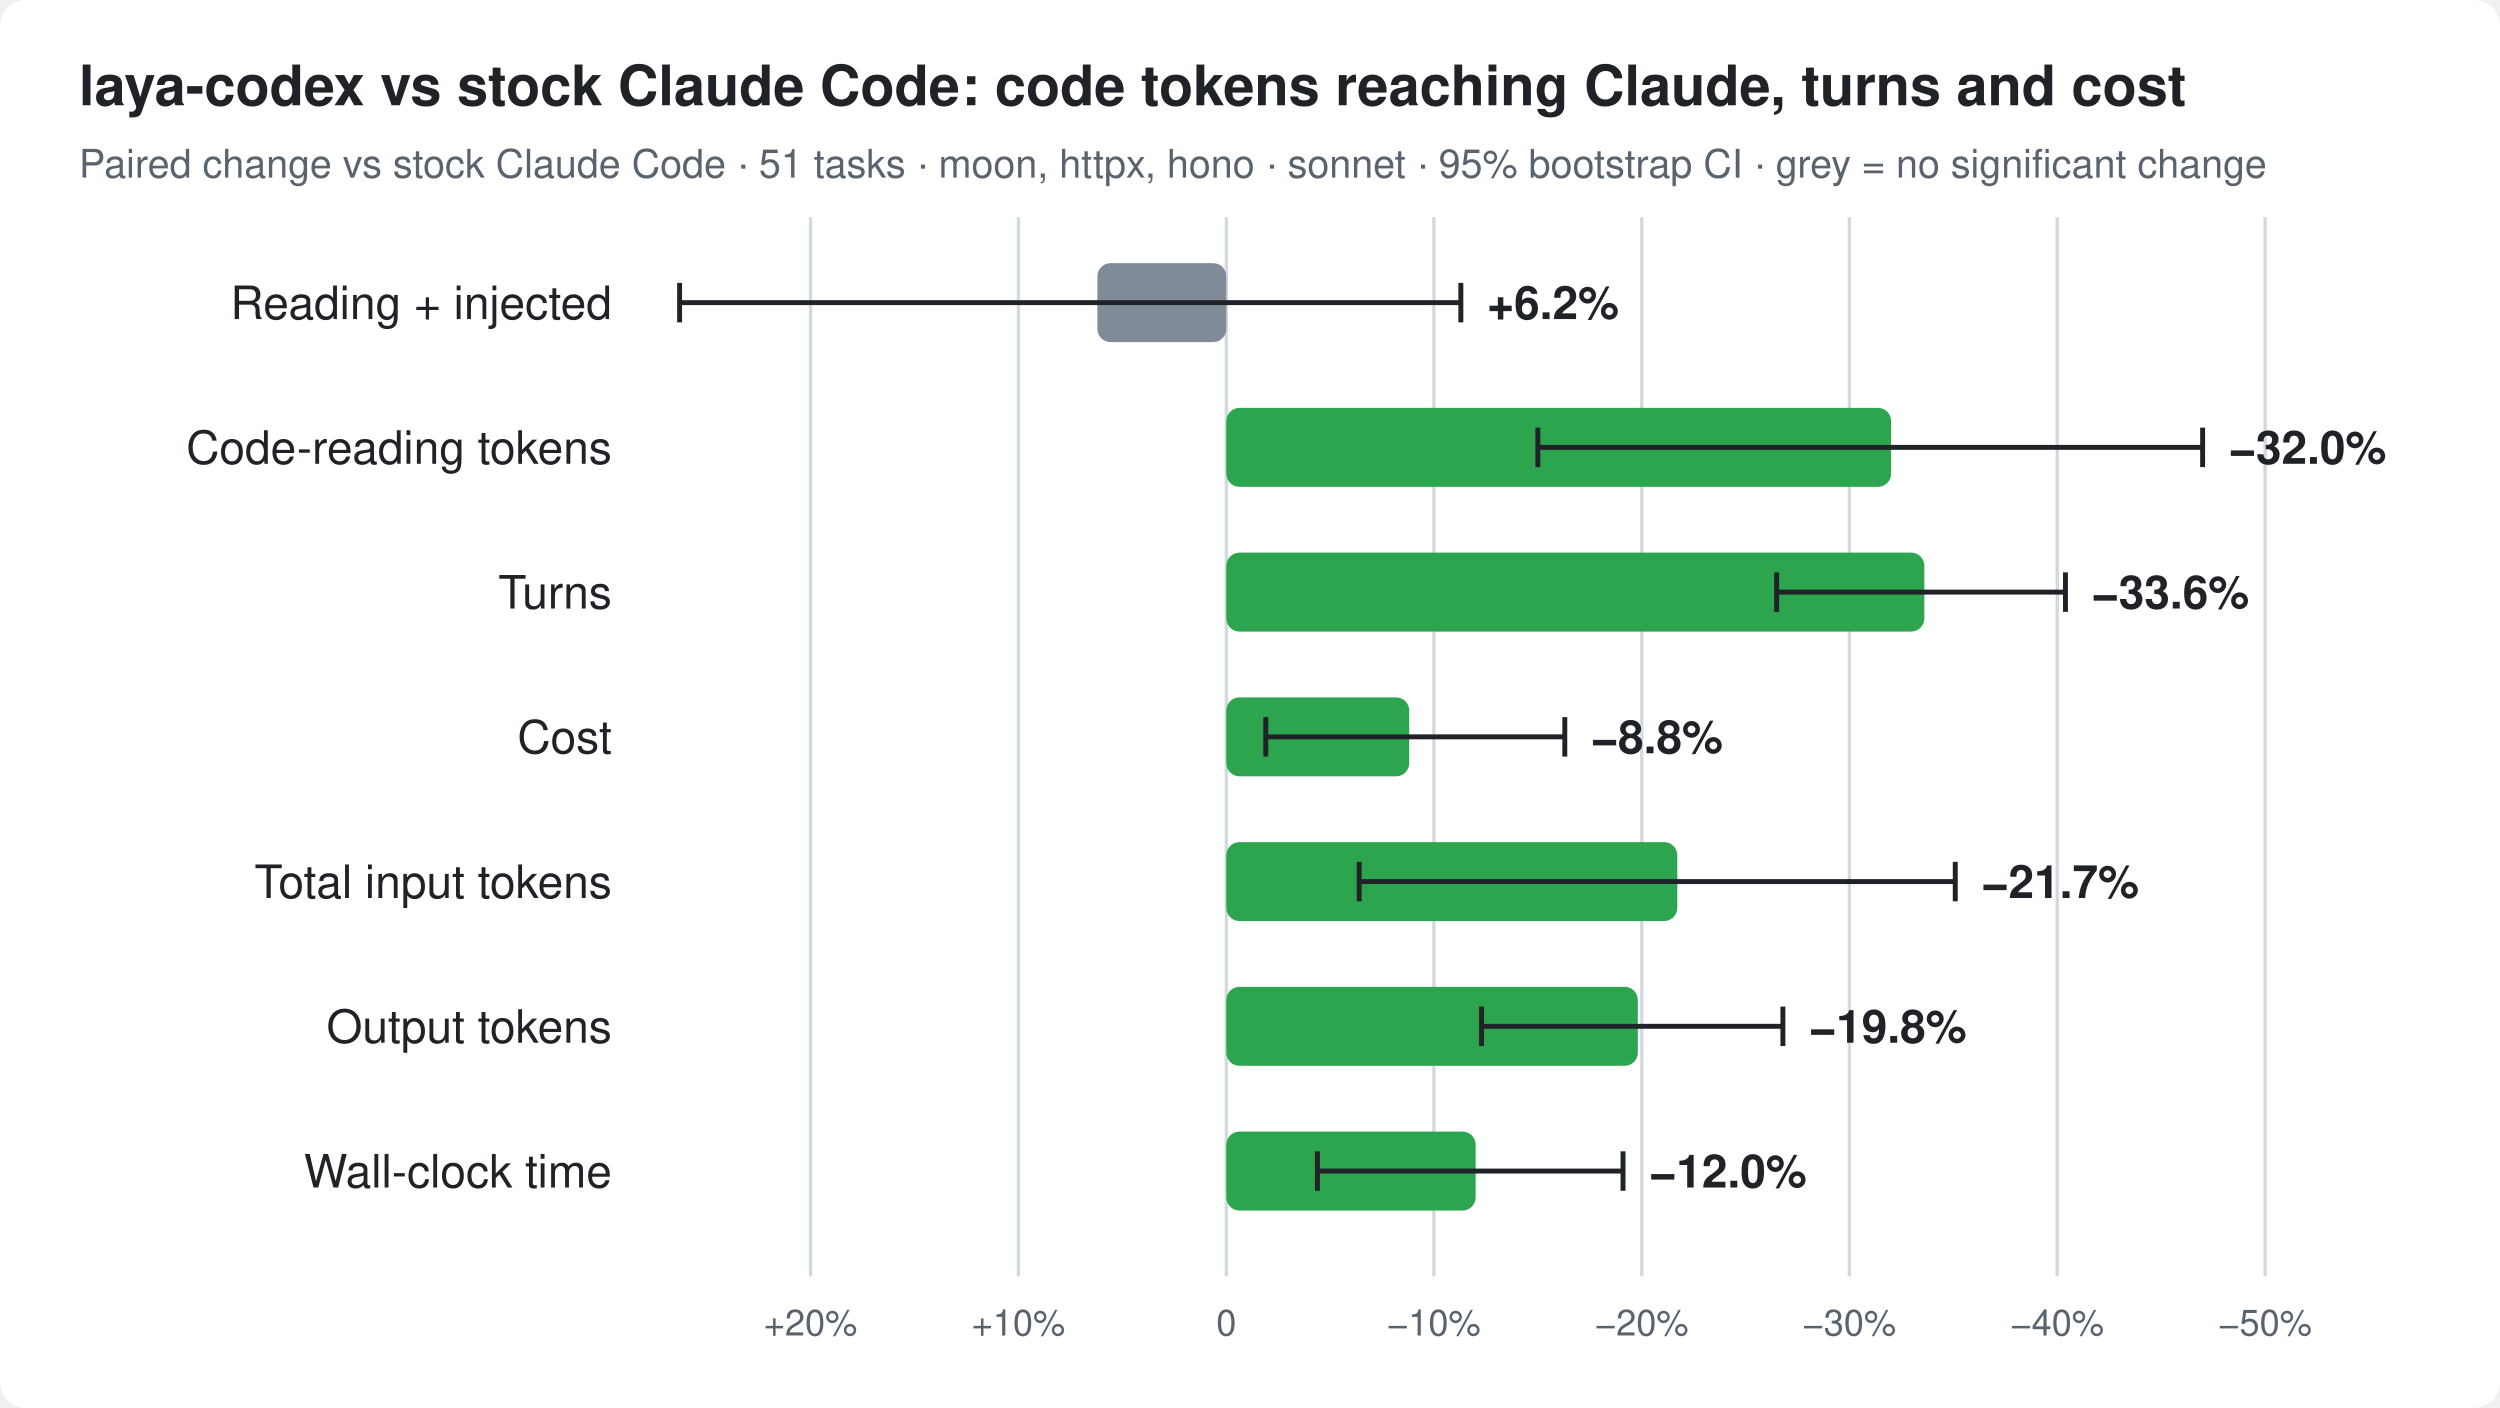
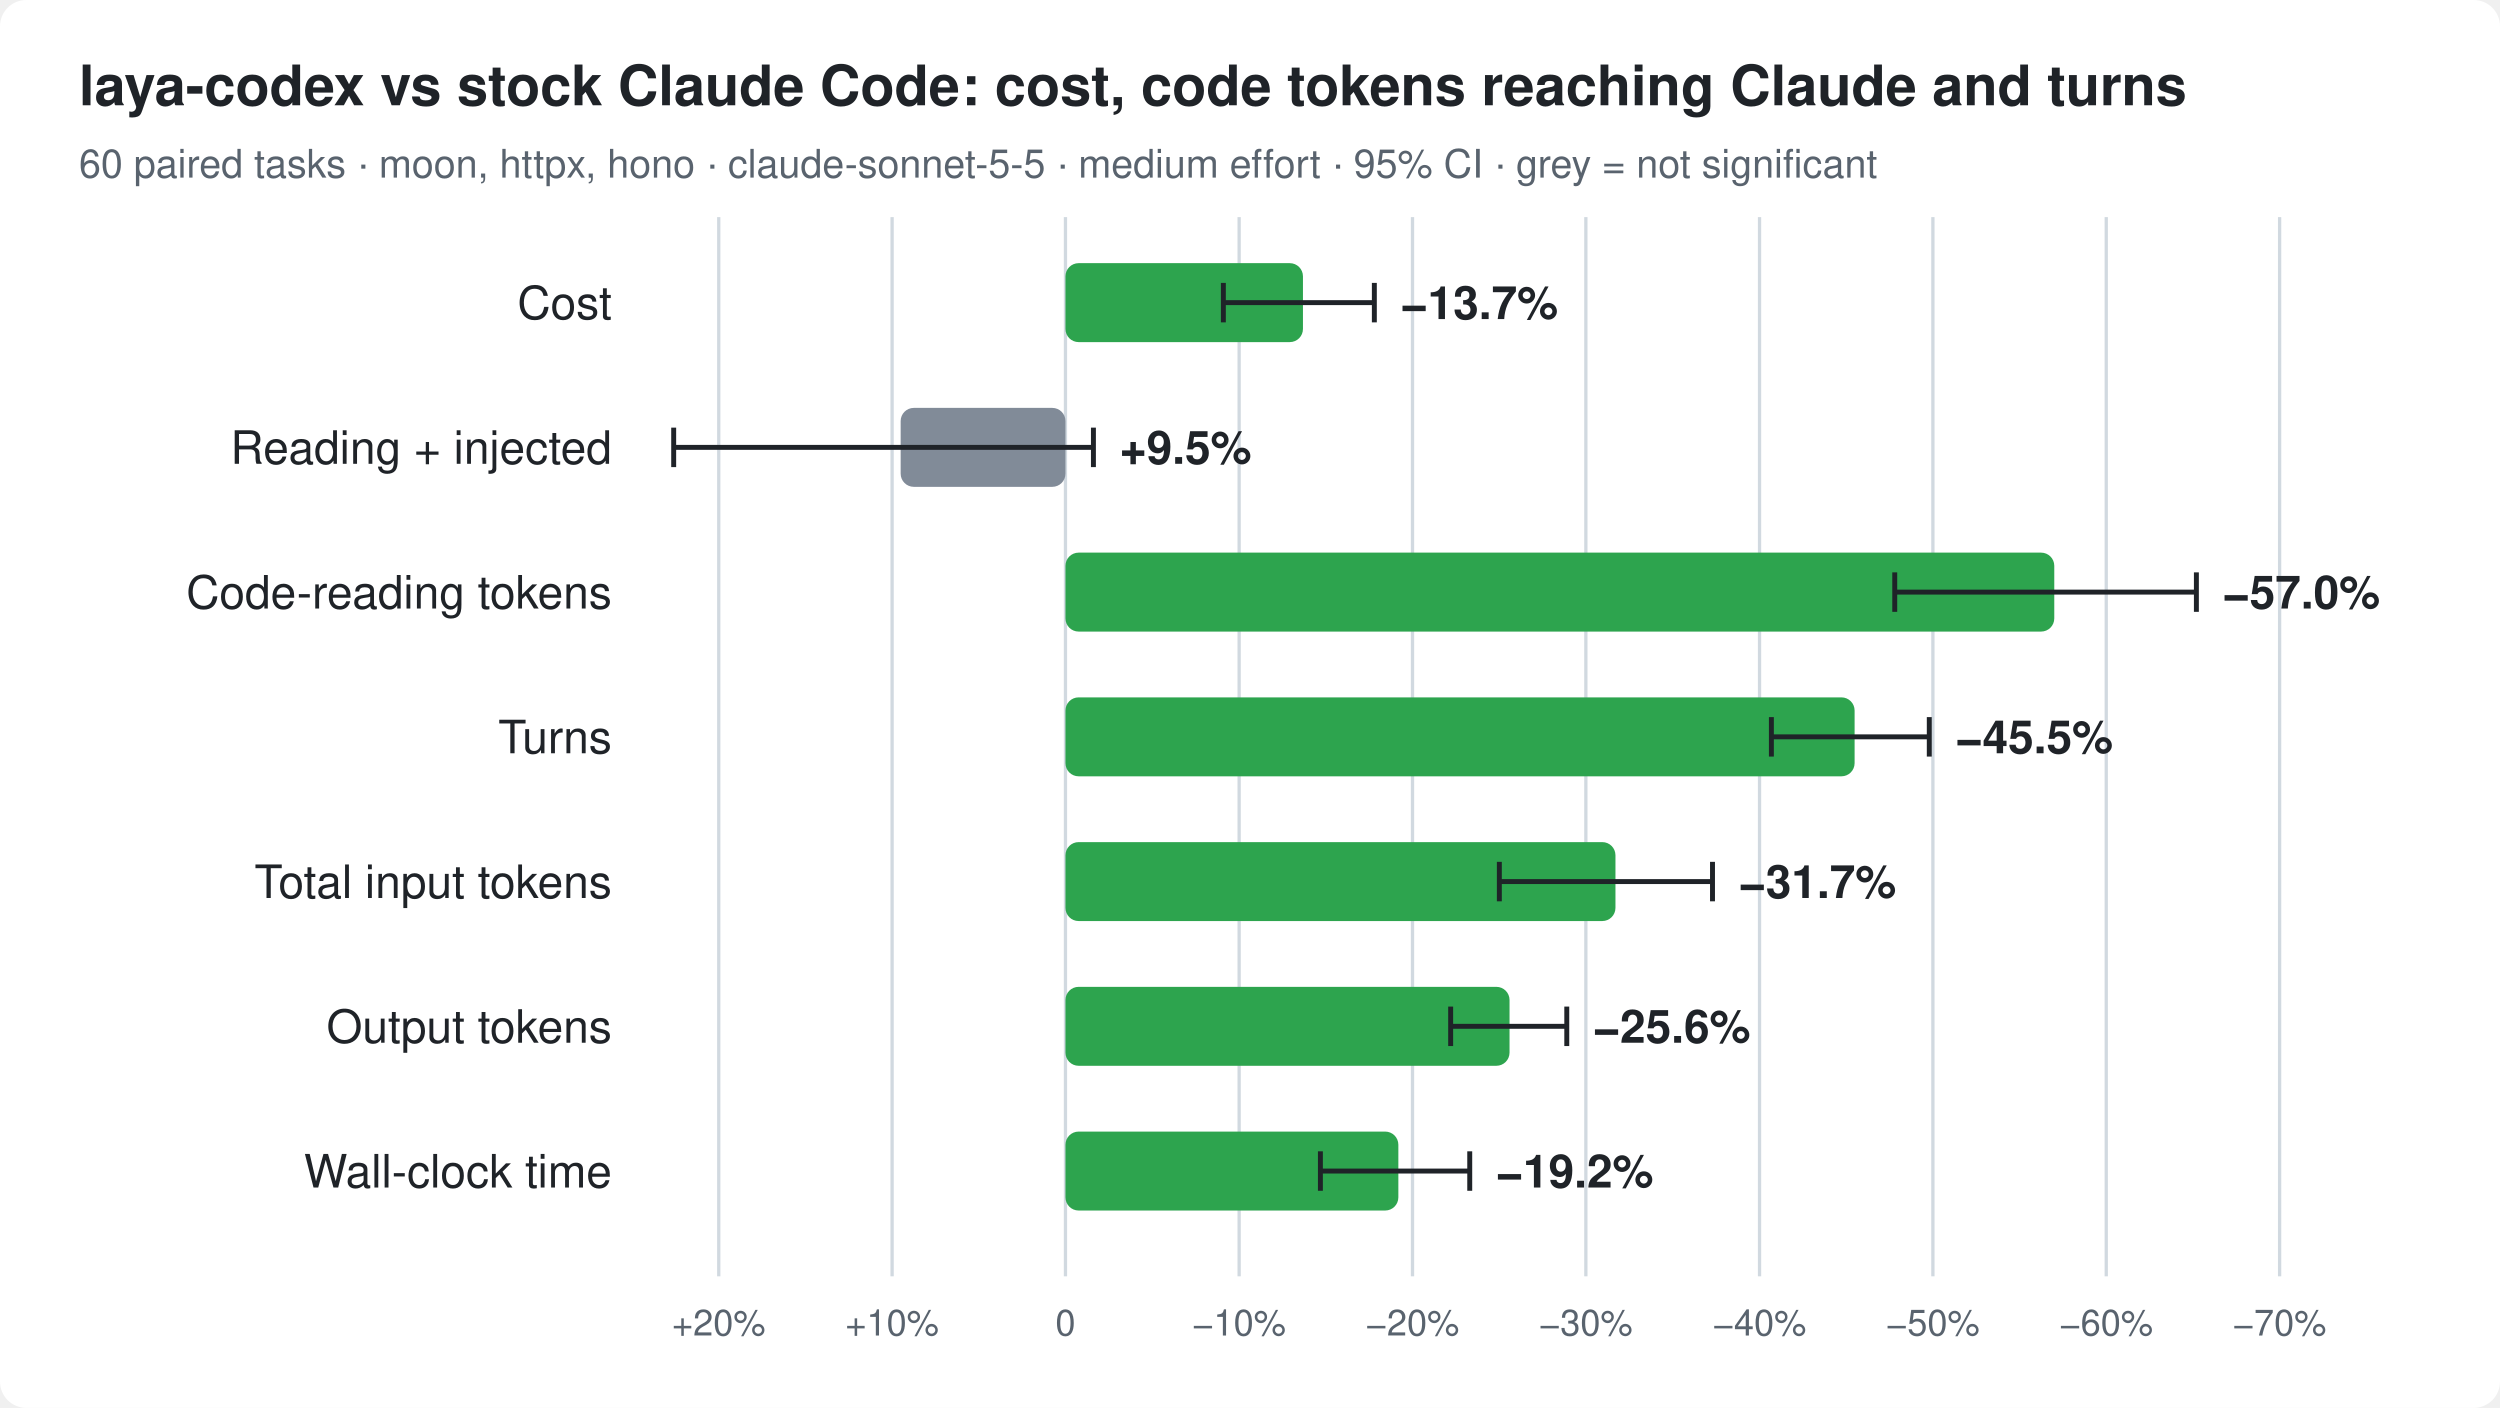
<svg xmlns="http://www.w3.org/2000/svg" width="760" height="428" viewBox="0 0 760 428" role="img" aria-label="laya-codex benchmark: change vs stock Claude Code">
  <rect width="760" height="428" rx="8" fill="#ffffff" />
-   <text x="24.0" y="32.0" font-family="-apple-system,BlinkMacSystemFont,'Segoe UI',Helvetica,Arial,sans-serif" font-size="17" fill="#1f2328" text-anchor="start" font-weight="600">laya-codex vs stock Claude Code: code tokens reaching Claude, turns and cost</text>
-   <text x="24.0" y="54.0" font-family="-apple-system,BlinkMacSystemFont,'Segoe UI',Helvetica,Arial,sans-serif" font-size="12" fill="#59636e" text-anchor="start" font-weight="normal">Paired change vs stock Claude Code · 51 tasks · moon, httpx, hono · sonnet · 95% bootstrap CI · grey = no significant change</text>
-   <line x1="246.4" y1="66" x2="246.4" y2="388" stroke="#d1d9e0" stroke-width="1" />
-   <text x="246.4" y="406.0" font-family="-apple-system,BlinkMacSystemFont,'Segoe UI',Helvetica,Arial,sans-serif" font-size="11" fill="#59636e" text-anchor="middle" font-weight="normal">+20%</text>
-   <line x1="309.6" y1="66" x2="309.6" y2="388" stroke="#d1d9e0" stroke-width="1" />
-   <text x="309.6" y="406.0" font-family="-apple-system,BlinkMacSystemFont,'Segoe UI',Helvetica,Arial,sans-serif" font-size="11" fill="#59636e" text-anchor="middle" font-weight="normal">+10%</text>
-   <line x1="372.8" y1="66" x2="372.8" y2="388" stroke="#d1d9e0" stroke-width="1" />
-   <text x="372.8" y="406.0" font-family="-apple-system,BlinkMacSystemFont,'Segoe UI',Helvetica,Arial,sans-serif" font-size="11" fill="#59636e" text-anchor="middle" font-weight="normal">0</text>
-   <line x1="435.9" y1="66" x2="435.9" y2="388" stroke="#d1d9e0" stroke-width="1" />
-   <text x="435.9" y="406.0" font-family="-apple-system,BlinkMacSystemFont,'Segoe UI',Helvetica,Arial,sans-serif" font-size="11" fill="#59636e" text-anchor="middle" font-weight="normal">−10%</text>
-   <line x1="499.1" y1="66" x2="499.1" y2="388" stroke="#d1d9e0" stroke-width="1" />
-   <text x="499.1" y="406.0" font-family="-apple-system,BlinkMacSystemFont,'Segoe UI',Helvetica,Arial,sans-serif" font-size="11" fill="#59636e" text-anchor="middle" font-weight="normal">−20%</text>
-   <line x1="562.2" y1="66" x2="562.2" y2="388" stroke="#d1d9e0" stroke-width="1" />
-   <text x="562.2" y="406.0" font-family="-apple-system,BlinkMacSystemFont,'Segoe UI',Helvetica,Arial,sans-serif" font-size="11" fill="#59636e" text-anchor="middle" font-weight="normal">−30%</text>
-   <line x1="625.4" y1="66" x2="625.4" y2="388" stroke="#d1d9e0" stroke-width="1" />
-   <text x="625.4" y="406.0" font-family="-apple-system,BlinkMacSystemFont,'Segoe UI',Helvetica,Arial,sans-serif" font-size="11" fill="#59636e" text-anchor="middle" font-weight="normal">−40%</text>
-   <line x1="688.6" y1="66" x2="688.6" y2="388" stroke="#d1d9e0" stroke-width="1" />
-   <text x="688.6" y="406.0" font-family="-apple-system,BlinkMacSystemFont,'Segoe UI',Helvetica,Arial,sans-serif" font-size="11" fill="#59636e" text-anchor="middle" font-weight="normal">−50%</text>
-   <text x="186.0" y="97.0" font-family="-apple-system,BlinkMacSystemFont,'Segoe UI',Helvetica,Arial,sans-serif" font-size="14" fill="#1f2328" text-anchor="end" font-weight="normal">Reading + injected</text>
-   <rect x="333.6" y="80.0" width="39.2" height="24" rx="4" fill="#818b98" />
-   <line x1="206.6" y1="92.0" x2="444.1" y2="92.0" stroke="#1f2328" stroke-width="1.5" />
-   <line x1="206.6" y1="86.0" x2="206.6" y2="98.0" stroke="#1f2328" stroke-width="1.5" />
-   <line x1="444.1" y1="86.0" x2="444.1" y2="98.0" stroke="#1f2328" stroke-width="1.5" />
-   <text x="452.1" y="97.0" font-family="-apple-system,BlinkMacSystemFont,'Segoe UI',Helvetica,Arial,sans-serif" font-size="14" fill="#1f2328" text-anchor="start" font-weight="600">+6.2%</text>
-   <text x="186.0" y="141.0" font-family="-apple-system,BlinkMacSystemFont,'Segoe UI',Helvetica,Arial,sans-serif" font-size="14" fill="#1f2328" text-anchor="end" font-weight="normal">Code-reading tokens</text>
-   <rect x="372.8" y="124.0" width="202.1" height="24" rx="4" fill="#2da44e" />
-   <line x1="467.5" y1="136.0" x2="669.6" y2="136.0" stroke="#1f2328" stroke-width="1.5" />
-   <line x1="467.5" y1="130.0" x2="467.5" y2="142.0" stroke="#1f2328" stroke-width="1.5" />
-   <line x1="669.6" y1="130.0" x2="669.6" y2="142.0" stroke="#1f2328" stroke-width="1.5" />
-   <text x="677.6" y="141.0" font-family="-apple-system,BlinkMacSystemFont,'Segoe UI',Helvetica,Arial,sans-serif" font-size="14" fill="#1f2328" text-anchor="start" font-weight="600">−32.0%</text>
-   <text x="186.0" y="185.0" font-family="-apple-system,BlinkMacSystemFont,'Segoe UI',Helvetica,Arial,sans-serif" font-size="14" fill="#1f2328" text-anchor="end" font-weight="normal">Turns</text>
-   <rect x="372.8" y="168.0" width="212.2" height="24" rx="4" fill="#2da44e" />
-   <line x1="540.1" y1="180.0" x2="627.9" y2="180.0" stroke="#1f2328" stroke-width="1.5" />
-   <line x1="540.1" y1="174.0" x2="540.1" y2="186.0" stroke="#1f2328" stroke-width="1.5" />
-   <line x1="627.9" y1="174.0" x2="627.9" y2="186.0" stroke="#1f2328" stroke-width="1.5" />
-   <text x="635.9" y="185.0" font-family="-apple-system,BlinkMacSystemFont,'Segoe UI',Helvetica,Arial,sans-serif" font-size="14" fill="#1f2328" text-anchor="start" font-weight="600">−33.6%</text>
-   <text x="186.0" y="229.0" font-family="-apple-system,BlinkMacSystemFont,'Segoe UI',Helvetica,Arial,sans-serif" font-size="14" fill="#1f2328" text-anchor="end" font-weight="normal">Cost</text>
-   <rect x="372.8" y="212.0" width="55.6" height="24" rx="4" fill="#2da44e" />
-   <line x1="384.8" y1="224.0" x2="475.7" y2="224.0" stroke="#1f2328" stroke-width="1.5" />
-   <line x1="384.8" y1="218.0" x2="384.8" y2="230.0" stroke="#1f2328" stroke-width="1.5" />
-   <line x1="475.7" y1="218.0" x2="475.7" y2="230.0" stroke="#1f2328" stroke-width="1.5" />
-   <text x="483.7" y="229.0" font-family="-apple-system,BlinkMacSystemFont,'Segoe UI',Helvetica,Arial,sans-serif" font-size="14" fill="#1f2328" text-anchor="start" font-weight="600">−8.8%</text>
+   <text x="24.0" y="32.0" font-family="-apple-system,BlinkMacSystemFont,'Segoe UI',Helvetica,Arial,sans-serif" font-size="17" fill="#1f2328" text-anchor="start" font-weight="600">laya-codex vs stock Claude Code: cost, code tokens reaching Claude and turns</text>
+   <text x="24.0" y="54.0" font-family="-apple-system,BlinkMacSystemFont,'Segoe UI',Helvetica,Arial,sans-serif" font-size="12" fill="#59636e" text-anchor="start" font-weight="normal">60 paired tasks · moon, httpx, hono · claude-sonnet-5-5 · medium effort · 95% CI · grey = not significant</text>
+   <line x1="218.5" y1="66" x2="218.5" y2="388" stroke="#d1d9e0" stroke-width="1" />
+   <text x="218.5" y="406.0" font-family="-apple-system,BlinkMacSystemFont,'Segoe UI',Helvetica,Arial,sans-serif" font-size="11" fill="#59636e" text-anchor="middle" font-weight="normal">+20%</text>
+   <line x1="271.2" y1="66" x2="271.2" y2="388" stroke="#d1d9e0" stroke-width="1" />
+   <text x="271.2" y="406.0" font-family="-apple-system,BlinkMacSystemFont,'Segoe UI',Helvetica,Arial,sans-serif" font-size="11" fill="#59636e" text-anchor="middle" font-weight="normal">+10%</text>
+   <line x1="323.9" y1="66" x2="323.9" y2="388" stroke="#d1d9e0" stroke-width="1" />
+   <text x="323.9" y="406.0" font-family="-apple-system,BlinkMacSystemFont,'Segoe UI',Helvetica,Arial,sans-serif" font-size="11" fill="#59636e" text-anchor="middle" font-weight="normal">0</text>
+   <line x1="376.7" y1="66" x2="376.7" y2="388" stroke="#d1d9e0" stroke-width="1" />
+   <text x="376.7" y="406.0" font-family="-apple-system,BlinkMacSystemFont,'Segoe UI',Helvetica,Arial,sans-serif" font-size="11" fill="#59636e" text-anchor="middle" font-weight="normal">−10%</text>
+   <line x1="429.4" y1="66" x2="429.4" y2="388" stroke="#d1d9e0" stroke-width="1" />
+   <text x="429.4" y="406.0" font-family="-apple-system,BlinkMacSystemFont,'Segoe UI',Helvetica,Arial,sans-serif" font-size="11" fill="#59636e" text-anchor="middle" font-weight="normal">−20%</text>
+   <line x1="482.1" y1="66" x2="482.1" y2="388" stroke="#d1d9e0" stroke-width="1" />
+   <text x="482.1" y="406.0" font-family="-apple-system,BlinkMacSystemFont,'Segoe UI',Helvetica,Arial,sans-serif" font-size="11" fill="#59636e" text-anchor="middle" font-weight="normal">−30%</text>
+   <line x1="534.9" y1="66" x2="534.9" y2="388" stroke="#d1d9e0" stroke-width="1" />
+   <text x="534.9" y="406.0" font-family="-apple-system,BlinkMacSystemFont,'Segoe UI',Helvetica,Arial,sans-serif" font-size="11" fill="#59636e" text-anchor="middle" font-weight="normal">−40%</text>
+   <line x1="587.6" y1="66" x2="587.6" y2="388" stroke="#d1d9e0" stroke-width="1" />
+   <text x="587.6" y="406.0" font-family="-apple-system,BlinkMacSystemFont,'Segoe UI',Helvetica,Arial,sans-serif" font-size="11" fill="#59636e" text-anchor="middle" font-weight="normal">−50%</text>
+   <line x1="640.3" y1="66" x2="640.3" y2="388" stroke="#d1d9e0" stroke-width="1" />
+   <text x="640.3" y="406.0" font-family="-apple-system,BlinkMacSystemFont,'Segoe UI',Helvetica,Arial,sans-serif" font-size="11" fill="#59636e" text-anchor="middle" font-weight="normal">−60%</text>
+   <line x1="693.0" y1="66" x2="693.0" y2="388" stroke="#d1d9e0" stroke-width="1" />
+   <text x="693.0" y="406.0" font-family="-apple-system,BlinkMacSystemFont,'Segoe UI',Helvetica,Arial,sans-serif" font-size="11" fill="#59636e" text-anchor="middle" font-weight="normal">−70%</text>
+   <text x="186.0" y="97.0" font-family="-apple-system,BlinkMacSystemFont,'Segoe UI',Helvetica,Arial,sans-serif" font-size="14" fill="#1f2328" text-anchor="end" font-weight="normal">Cost</text>
+   <rect x="323.9" y="80.0" width="72.2" height="24" rx="4" fill="#2da44e" />
+   <line x1="371.9" y1="92.0" x2="417.8" y2="92.0" stroke="#1f2328" stroke-width="1.5" />
+   <line x1="371.9" y1="86.0" x2="371.9" y2="98.0" stroke="#1f2328" stroke-width="1.5" />
+   <line x1="417.8" y1="86.0" x2="417.8" y2="98.0" stroke="#1f2328" stroke-width="1.5" />
+   <text x="425.8" y="97.0" font-family="-apple-system,BlinkMacSystemFont,'Segoe UI',Helvetica,Arial,sans-serif" font-size="14" fill="#1f2328" text-anchor="start" font-weight="600">−13.7%</text>
+   <text x="186.0" y="141.0" font-family="-apple-system,BlinkMacSystemFont,'Segoe UI',Helvetica,Arial,sans-serif" font-size="14" fill="#1f2328" text-anchor="end" font-weight="normal">Reading + injected</text>
+   <rect x="273.8" y="124.0" width="50.1" height="24" rx="4" fill="#818b98" />
+   <line x1="204.8" y1="136.0" x2="332.4" y2="136.0" stroke="#1f2328" stroke-width="1.5" />
+   <line x1="204.8" y1="130.0" x2="204.8" y2="142.0" stroke="#1f2328" stroke-width="1.5" />
+   <line x1="332.4" y1="130.0" x2="332.4" y2="142.0" stroke="#1f2328" stroke-width="1.5" />
+   <text x="340.4" y="141.0" font-family="-apple-system,BlinkMacSystemFont,'Segoe UI',Helvetica,Arial,sans-serif" font-size="14" fill="#1f2328" text-anchor="start" font-weight="600">+9.5%</text>
+   <text x="186.0" y="185.0" font-family="-apple-system,BlinkMacSystemFont,'Segoe UI',Helvetica,Arial,sans-serif" font-size="14" fill="#1f2328" text-anchor="end" font-weight="normal">Code-reading tokens</text>
+   <rect x="323.9" y="168.0" width="300.6" height="24" rx="4" fill="#2da44e" />
+   <line x1="576.0" y1="180.0" x2="667.7" y2="180.0" stroke="#1f2328" stroke-width="1.5" />
+   <line x1="576.0" y1="174.0" x2="576.0" y2="186.0" stroke="#1f2328" stroke-width="1.5" />
+   <line x1="667.7" y1="174.0" x2="667.7" y2="186.0" stroke="#1f2328" stroke-width="1.5" />
+   <text x="675.7" y="185.0" font-family="-apple-system,BlinkMacSystemFont,'Segoe UI',Helvetica,Arial,sans-serif" font-size="14" fill="#1f2328" text-anchor="start" font-weight="600">−57.0%</text>
+   <text x="186.0" y="229.0" font-family="-apple-system,BlinkMacSystemFont,'Segoe UI',Helvetica,Arial,sans-serif" font-size="14" fill="#1f2328" text-anchor="end" font-weight="normal">Turns</text>
+   <rect x="323.9" y="212.0" width="239.9" height="24" rx="4" fill="#2da44e" />
+   <line x1="538.5" y1="224.0" x2="586.5" y2="224.0" stroke="#1f2328" stroke-width="1.5" />
+   <line x1="538.5" y1="218.0" x2="538.5" y2="230.0" stroke="#1f2328" stroke-width="1.5" />
+   <line x1="586.5" y1="218.0" x2="586.5" y2="230.0" stroke="#1f2328" stroke-width="1.5" />
+   <text x="594.5" y="229.0" font-family="-apple-system,BlinkMacSystemFont,'Segoe UI',Helvetica,Arial,sans-serif" font-size="14" fill="#1f2328" text-anchor="start" font-weight="600">−45.5%</text>
  <text x="186.0" y="273.0" font-family="-apple-system,BlinkMacSystemFont,'Segoe UI',Helvetica,Arial,sans-serif" font-size="14" fill="#1f2328" text-anchor="end" font-weight="normal">Total input tokens</text>
-   <rect x="372.8" y="256.0" width="137.1" height="24" rx="4" fill="#2da44e" />
-   <line x1="413.2" y1="268.0" x2="594.4" y2="268.0" stroke="#1f2328" stroke-width="1.5" />
-   <line x1="413.2" y1="262.0" x2="413.2" y2="274.0" stroke="#1f2328" stroke-width="1.5" />
-   <line x1="594.4" y1="262.0" x2="594.4" y2="274.0" stroke="#1f2328" stroke-width="1.5" />
-   <text x="602.4" y="273.0" font-family="-apple-system,BlinkMacSystemFont,'Segoe UI',Helvetica,Arial,sans-serif" font-size="14" fill="#1f2328" text-anchor="start" font-weight="600">−21.7%</text>
+   <rect x="323.9" y="256.0" width="167.2" height="24" rx="4" fill="#2da44e" />
+   <line x1="455.8" y1="268.0" x2="520.6" y2="268.0" stroke="#1f2328" stroke-width="1.5" />
+   <line x1="455.8" y1="262.0" x2="455.8" y2="274.0" stroke="#1f2328" stroke-width="1.5" />
+   <line x1="520.6" y1="262.0" x2="520.6" y2="274.0" stroke="#1f2328" stroke-width="1.5" />
+   <text x="528.6" y="273.0" font-family="-apple-system,BlinkMacSystemFont,'Segoe UI',Helvetica,Arial,sans-serif" font-size="14" fill="#1f2328" text-anchor="start" font-weight="600">−31.7%</text>
  <text x="186.0" y="317.0" font-family="-apple-system,BlinkMacSystemFont,'Segoe UI',Helvetica,Arial,sans-serif" font-size="14" fill="#1f2328" text-anchor="end" font-weight="normal">Output tokens</text>
-   <rect x="372.8" y="300.0" width="125.1" height="24" rx="4" fill="#2da44e" />
-   <line x1="450.4" y1="312.0" x2="542.0" y2="312.0" stroke="#1f2328" stroke-width="1.5" />
-   <line x1="450.4" y1="306.0" x2="450.4" y2="318.0" stroke="#1f2328" stroke-width="1.5" />
-   <line x1="542.0" y1="306.0" x2="542.0" y2="318.0" stroke="#1f2328" stroke-width="1.5" />
-   <text x="550.0" y="317.0" font-family="-apple-system,BlinkMacSystemFont,'Segoe UI',Helvetica,Arial,sans-serif" font-size="14" fill="#1f2328" text-anchor="start" font-weight="600">−19.8%</text>
+   <rect x="323.9" y="300.0" width="135.0" height="24" rx="4" fill="#2da44e" />
+   <line x1="441.0" y1="312.0" x2="476.3" y2="312.0" stroke="#1f2328" stroke-width="1.5" />
+   <line x1="441.0" y1="306.0" x2="441.0" y2="318.0" stroke="#1f2328" stroke-width="1.5" />
+   <line x1="476.3" y1="306.0" x2="476.3" y2="318.0" stroke="#1f2328" stroke-width="1.5" />
+   <text x="484.3" y="317.0" font-family="-apple-system,BlinkMacSystemFont,'Segoe UI',Helvetica,Arial,sans-serif" font-size="14" fill="#1f2328" text-anchor="start" font-weight="600">−25.6%</text>
  <text x="186.0" y="361.0" font-family="-apple-system,BlinkMacSystemFont,'Segoe UI',Helvetica,Arial,sans-serif" font-size="14" fill="#1f2328" text-anchor="end" font-weight="normal">Wall-clock time</text>
-   <rect x="372.8" y="344.0" width="75.8" height="24" rx="4" fill="#2da44e" />
-   <line x1="400.5" y1="356.0" x2="493.4" y2="356.0" stroke="#1f2328" stroke-width="1.5" />
-   <line x1="400.5" y1="350.0" x2="400.5" y2="362.0" stroke="#1f2328" stroke-width="1.5" />
-   <line x1="493.4" y1="350.0" x2="493.4" y2="362.0" stroke="#1f2328" stroke-width="1.5" />
-   <text x="501.4" y="361.0" font-family="-apple-system,BlinkMacSystemFont,'Segoe UI',Helvetica,Arial,sans-serif" font-size="14" fill="#1f2328" text-anchor="start" font-weight="600">−12.0%</text>
+   <rect x="323.9" y="344.0" width="101.2" height="24" rx="4" fill="#2da44e" />
+   <line x1="401.4" y1="356.0" x2="446.8" y2="356.0" stroke="#1f2328" stroke-width="1.5" />
+   <line x1="401.4" y1="350.0" x2="401.4" y2="362.0" stroke="#1f2328" stroke-width="1.5" />
+   <line x1="446.8" y1="350.0" x2="446.8" y2="362.0" stroke="#1f2328" stroke-width="1.5" />
+   <text x="454.8" y="361.0" font-family="-apple-system,BlinkMacSystemFont,'Segoe UI',Helvetica,Arial,sans-serif" font-size="14" fill="#1f2328" text-anchor="start" font-weight="600">−19.2%</text>
</svg>
